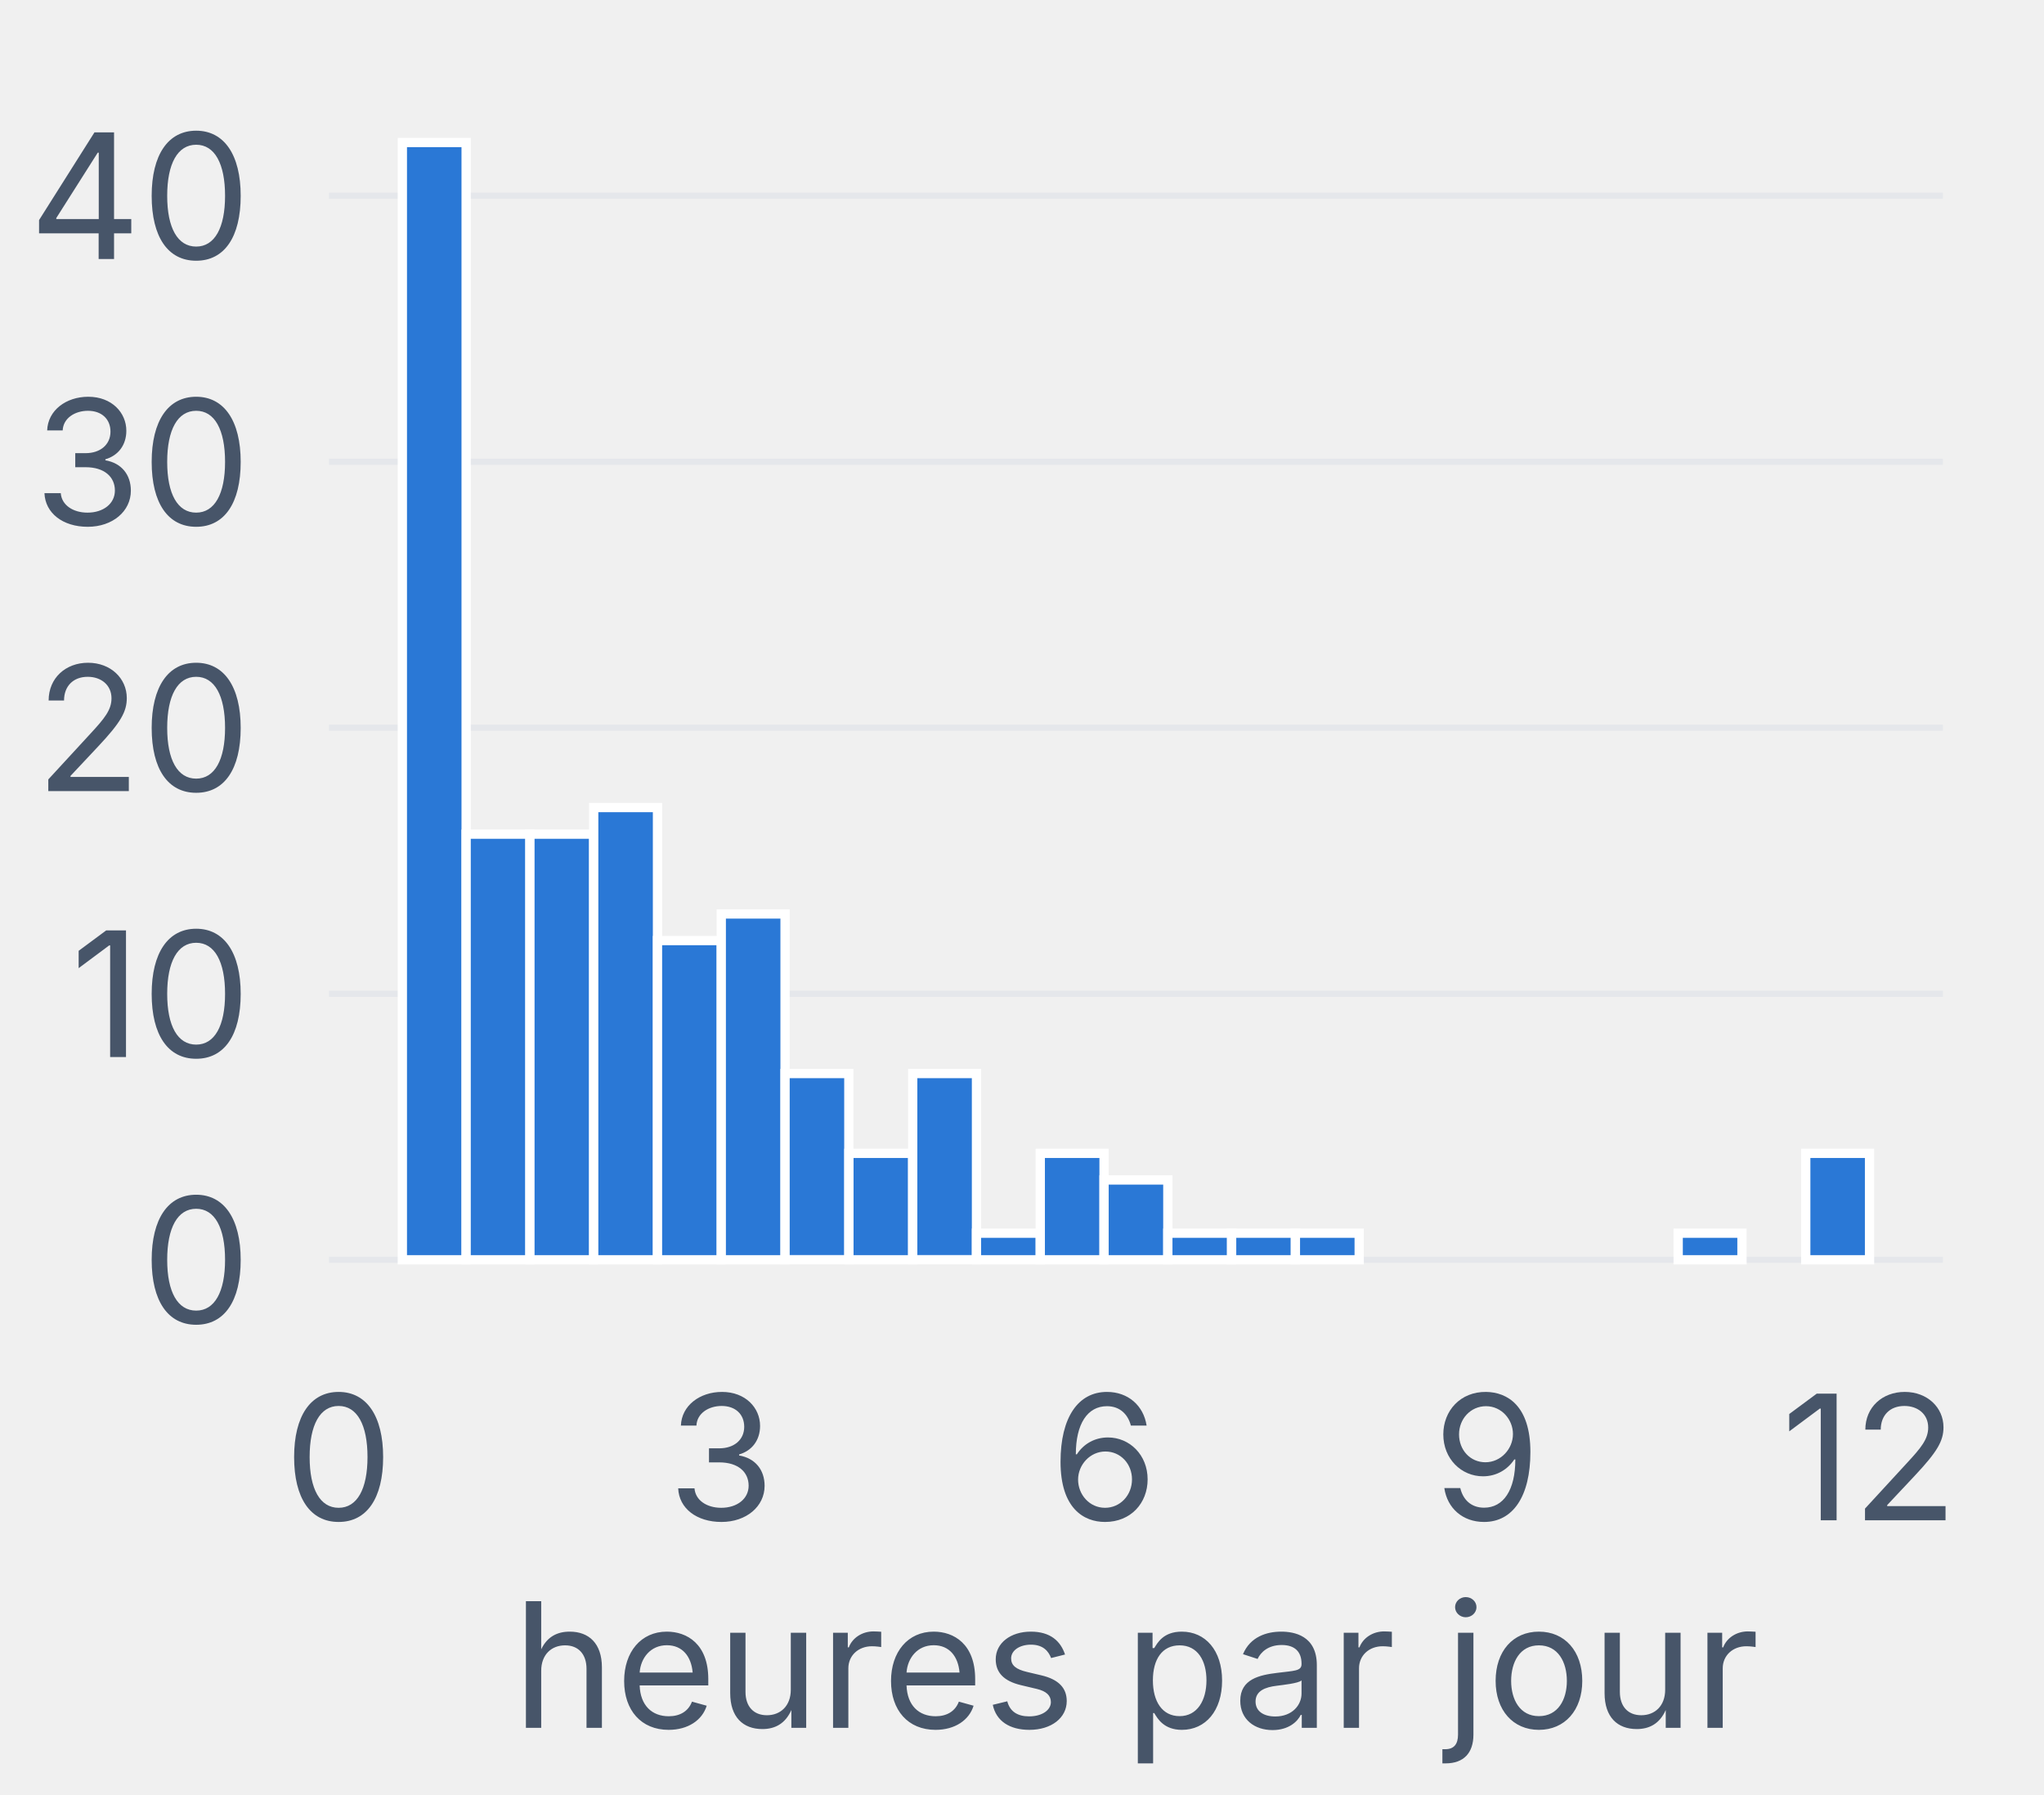
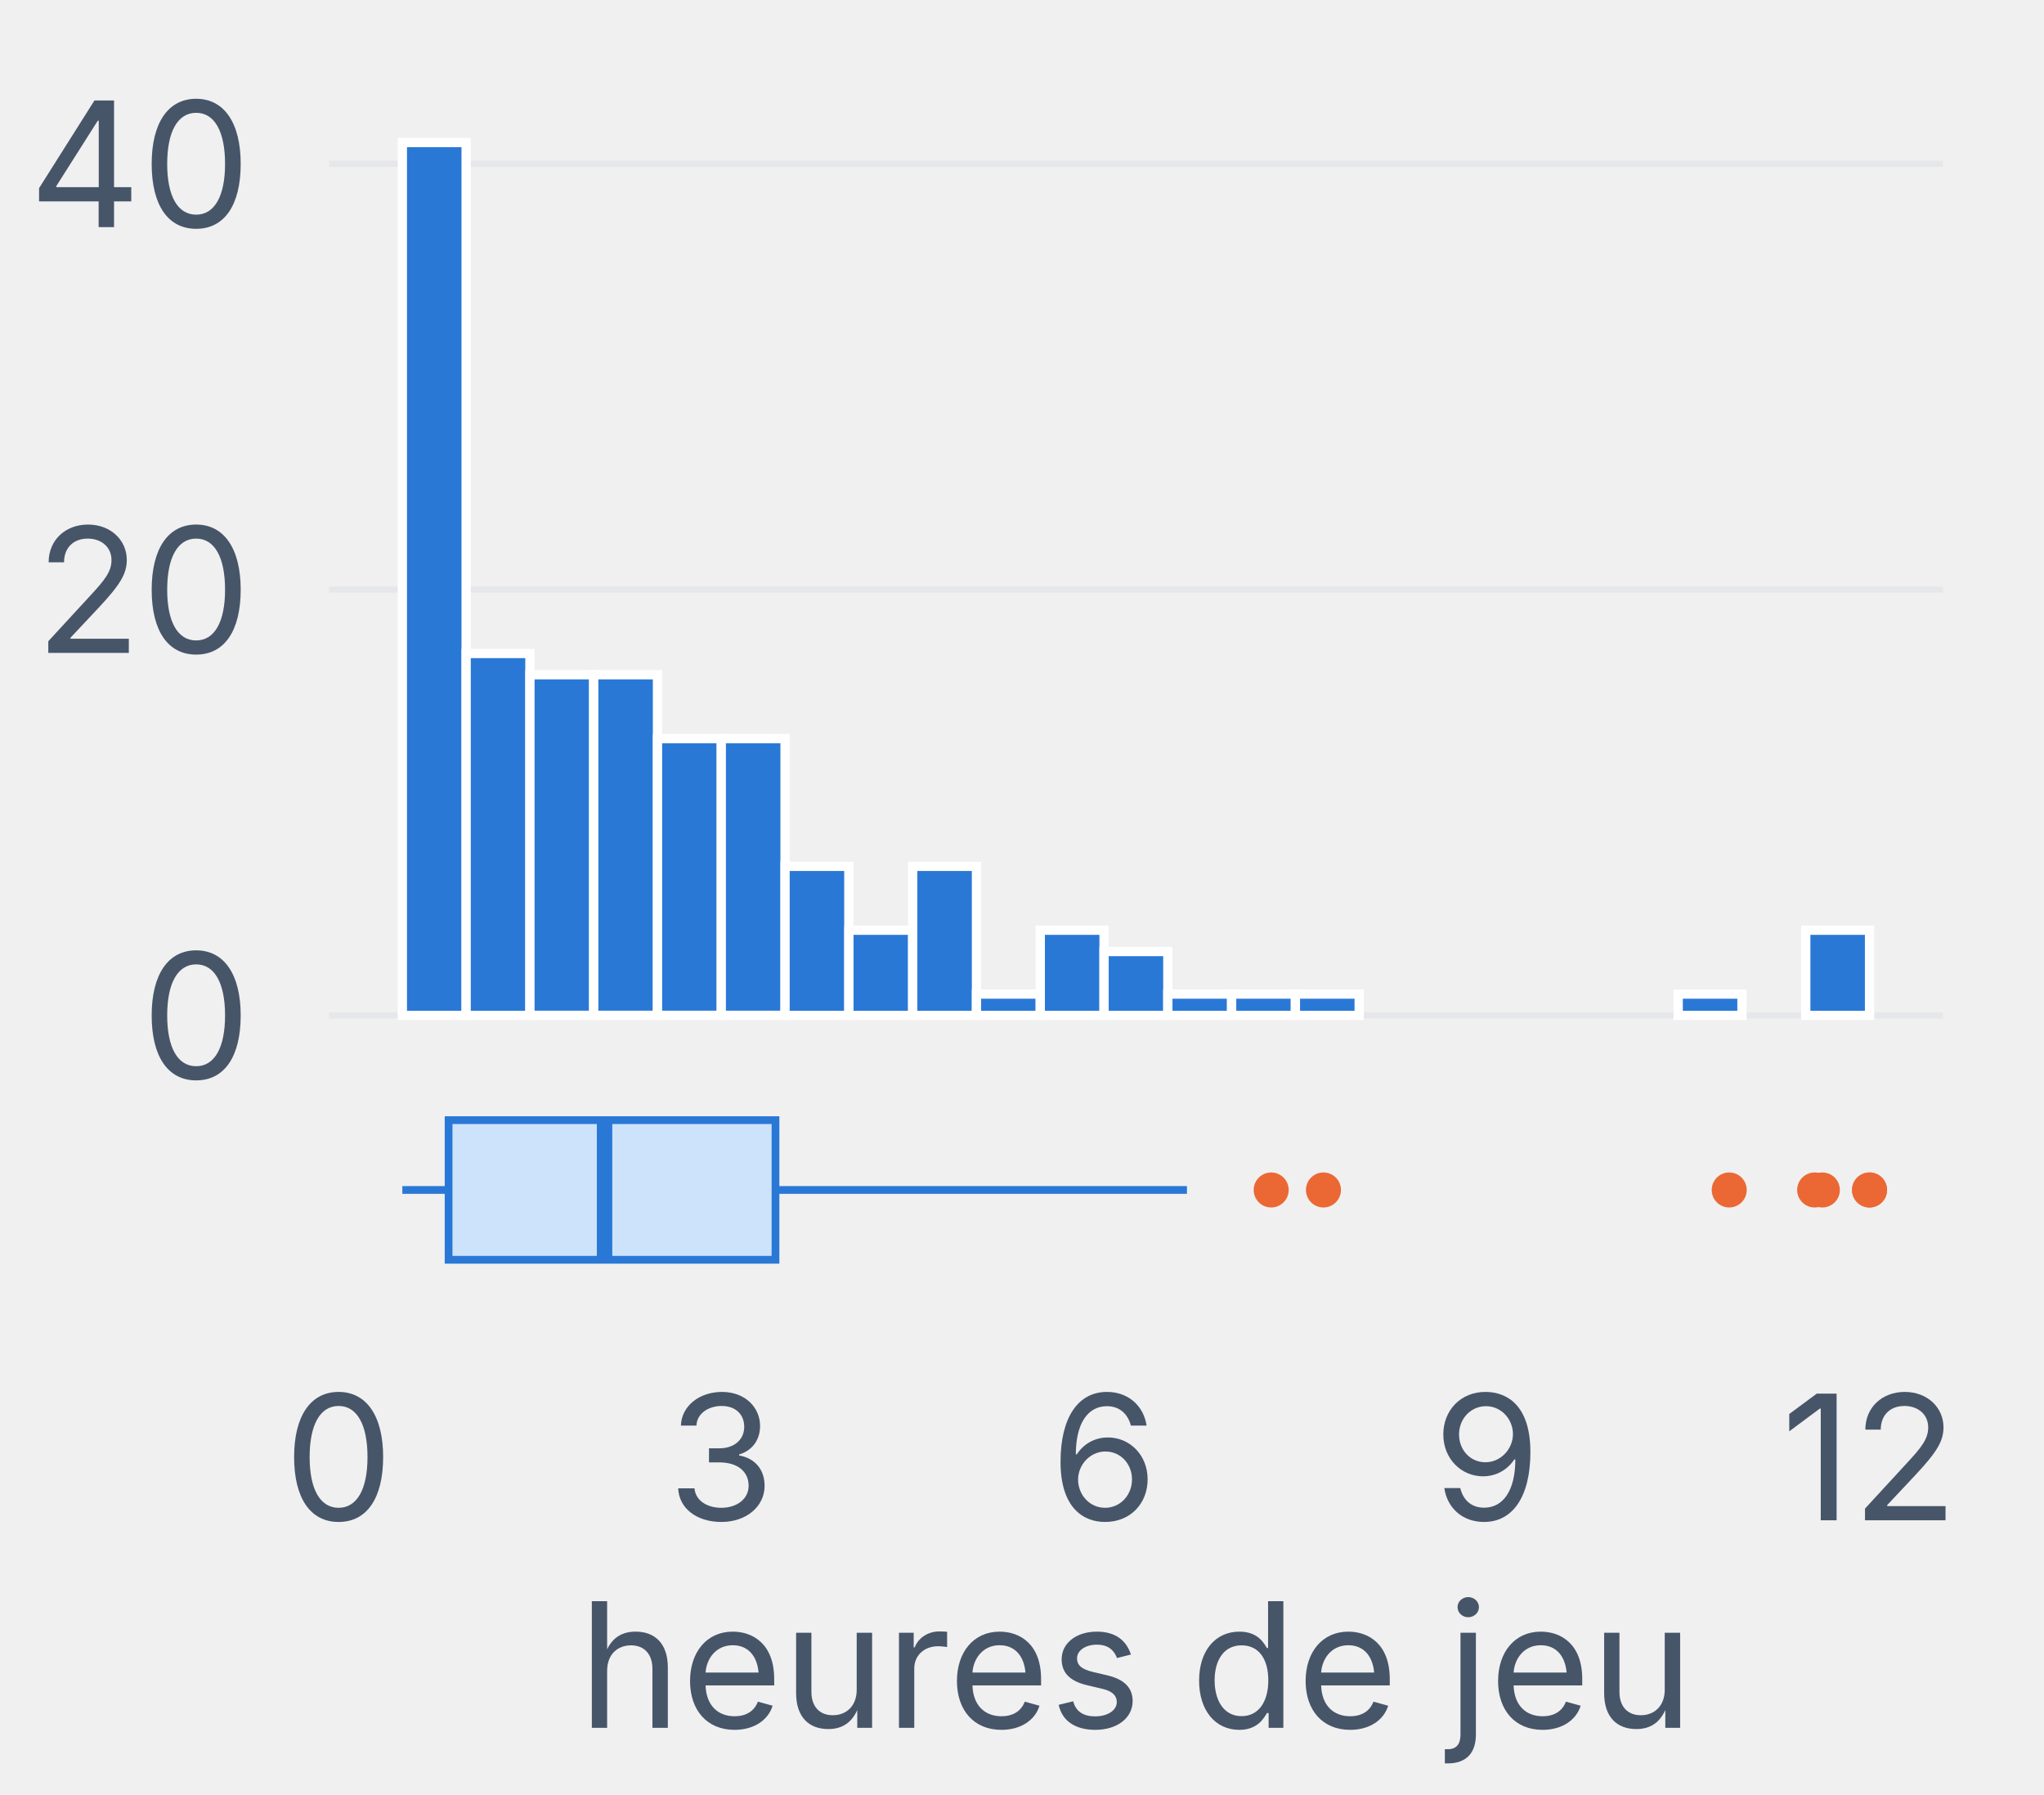
<svg xmlns="http://www.w3.org/2000/svg" class="svglite" width="282.00pt" height="247.50pt" viewBox="0 0 282.00 247.50">
  <defs>
    <style type="text/css">
    .svglite line, .svglite polyline, .svglite polygon, .svglite path, .svglite rect, .svglite circle {
      fill: none;
      stroke: #000000;
      stroke-linecap: round;
      stroke-linejoin: round;
      stroke-miterlimit: 10.00;
    }
    .svglite text {
      white-space: pre;
    }
  </style>
  </defs>
  <rect width="100%" height="100%" style="stroke: none; fill: none;" />
  <defs>
    <clipPath id="cpMC4wMHwyODIuMDB8MC4wMHwyNDcuNTA=">
      <rect x="0.00" y="0.00" width="282.00" height="247.50" />
    </clipPath>
  </defs>
  <g clip-path="url(#cpMC4wMHwyODIuMDB8MC4wMHwyNDcuNTA=)">
</g>
  <defs>
    <clipPath id="cpNDUuMzl8MjY4LjA1fDExLjk2fDE4MS40OA==">
      <rect x="45.39" y="11.96" width="222.66" height="169.52" />
    </clipPath>
  </defs>
  <g clip-path="url(#cpNDUuMzl8MjY4LjA1fDExLjk2fDE4MS40OA==)">
-     <polyline points="45.39,173.77 268.05,173.77 " style="stroke-width: 0.85; stroke: #E5E7EB; stroke-linecap: butt;" />
-     <polyline points="45.39,137.08 268.05,137.08 " style="stroke-width: 0.85; stroke: #E5E7EB; stroke-linecap: butt;" />
-     <polyline points="45.39,100.38 268.05,100.38 " style="stroke-width: 0.85; stroke: #E5E7EB; stroke-linecap: butt;" />
-     <polyline points="45.39,63.69 268.05,63.69 " style="stroke-width: 0.85; stroke: #E5E7EB; stroke-linecap: butt;" />
-     <polyline points="45.39,27.00 268.05,27.00 " style="stroke-width: 0.85; stroke: #E5E7EB; stroke-linecap: butt;" />
-     <rect x="55.51" y="19.66" width="8.80" height="154.11" style="stroke-width: 1.28; stroke: #FFFFFF; stroke-linecap: butt; stroke-linejoin: miter; fill: #2A78D6;" />
-     <rect x="64.31" y="115.06" width="8.80" height="58.71" style="stroke-width: 1.28; stroke: #FFFFFF; stroke-linecap: butt; stroke-linejoin: miter; fill: #2A78D6;" />
-     <rect x="73.11" y="115.06" width="8.80" height="58.71" style="stroke-width: 1.28; stroke: #FFFFFF; stroke-linecap: butt; stroke-linejoin: miter; fill: #2A78D6;" />
-     <rect x="81.91" y="111.39" width="8.80" height="62.38" style="stroke-width: 1.28; stroke: #FFFFFF; stroke-linecap: butt; stroke-linejoin: miter; fill: #2A78D6;" />
-     <rect x="90.71" y="129.74" width="8.80" height="44.03" style="stroke-width: 1.28; stroke: #FFFFFF; stroke-linecap: butt; stroke-linejoin: miter; fill: #2A78D6;" />
-     <rect x="99.51" y="126.07" width="8.80" height="47.70" style="stroke-width: 1.28; stroke: #FFFFFF; stroke-linecap: butt; stroke-linejoin: miter; fill: #2A78D6;" />
-     <rect x="108.31" y="148.08" width="8.80" height="25.68" style="stroke-width: 1.28; stroke: #FFFFFF; stroke-linecap: butt; stroke-linejoin: miter; fill: #2A78D6;" />
-     <rect x="117.12" y="159.09" width="8.80" height="14.68" style="stroke-width: 1.28; stroke: #FFFFFF; stroke-linecap: butt; stroke-linejoin: miter; fill: #2A78D6;" />
-     <rect x="125.92" y="148.08" width="8.80" height="25.68" style="stroke-width: 1.28; stroke: #FFFFFF; stroke-linecap: butt; stroke-linejoin: miter; fill: #2A78D6;" />
-     <rect x="134.72" y="170.10" width="8.80" height="3.67" style="stroke-width: 1.28; stroke: #FFFFFF; stroke-linecap: butt; stroke-linejoin: miter; fill: #2A78D6;" />
-     <rect x="143.52" y="159.09" width="8.80" height="14.68" style="stroke-width: 1.28; stroke: #FFFFFF; stroke-linecap: butt; stroke-linejoin: miter; fill: #2A78D6;" />
-     <rect x="152.32" y="162.76" width="8.80" height="11.01" style="stroke-width: 1.28; stroke: #FFFFFF; stroke-linecap: butt; stroke-linejoin: miter; fill: #2A78D6;" />
-     <rect x="161.12" y="170.10" width="8.80" height="3.67" style="stroke-width: 1.28; stroke: #FFFFFF; stroke-linecap: butt; stroke-linejoin: miter; fill: #2A78D6;" />
-     <rect x="169.92" y="170.10" width="8.80" height="3.67" style="stroke-width: 1.28; stroke: #FFFFFF; stroke-linecap: butt; stroke-linejoin: miter; fill: #2A78D6;" />
-     <rect x="178.72" y="170.10" width="8.80" height="3.67" style="stroke-width: 1.28; stroke: #FFFFFF; stroke-linecap: butt; stroke-linejoin: miter; fill: #2A78D6;" />
-     <rect x="187.52" y="173.77" width="8.80" height="0.00" style="stroke-width: 1.28; stroke: #FFFFFF; stroke-linecap: butt; stroke-linejoin: miter; fill: #2A78D6;" />
-     <rect x="196.32" y="173.77" width="8.80" height="0.00" style="stroke-width: 1.28; stroke: #FFFFFF; stroke-linecap: butt; stroke-linejoin: miter; fill: #2A78D6;" />
-     <rect x="205.13" y="173.77" width="8.80" height="0.00" style="stroke-width: 1.28; stroke: #FFFFFF; stroke-linecap: butt; stroke-linejoin: miter; fill: #2A78D6;" />
-     <rect x="213.93" y="173.77" width="8.80" height="0.00" style="stroke-width: 1.28; stroke: #FFFFFF; stroke-linecap: butt; stroke-linejoin: miter; fill: #2A78D6;" />
-     <rect x="222.73" y="173.77" width="8.80" height="0.00" style="stroke-width: 1.28; stroke: #FFFFFF; stroke-linecap: butt; stroke-linejoin: miter; fill: #2A78D6;" />
-     <rect x="231.53" y="170.10" width="8.80" height="3.67" style="stroke-width: 1.28; stroke: #FFFFFF; stroke-linecap: butt; stroke-linejoin: miter; fill: #2A78D6;" />
-     <rect x="240.33" y="173.77" width="8.80" height="0.00" style="stroke-width: 1.28; stroke: #FFFFFF; stroke-linecap: butt; stroke-linejoin: miter; fill: #2A78D6;" />
-     <rect x="249.13" y="159.09" width="8.80" height="14.68" style="stroke-width: 1.28; stroke: #FFFFFF; stroke-linecap: butt; stroke-linejoin: miter; fill: #2A78D6;" />
+     <polyline points="45.39,140.06 268.05,140.06 " style="stroke-width: 0.85; stroke: #E5E7EB; stroke-linecap: butt;" />
+     <polyline points="45.39,81.33 268.05,81.33 " style="stroke-width: 0.85; stroke: #E5E7EB; stroke-linecap: butt;" />
+     <polyline points="45.39,22.60 268.05,22.60 " style="stroke-width: 0.85; stroke: #E5E7EB; stroke-linecap: butt;" />
+     <rect x="55.51" y="19.66" width="8.80" height="120.40" style="stroke-width: 1.28; stroke: #FFFFFF; stroke-linecap: butt; stroke-linejoin: miter; fill: #2A78D6;" />
+     <rect x="64.31" y="90.14" width="8.80" height="49.92" style="stroke-width: 1.28; stroke: #FFFFFF; stroke-linecap: butt; stroke-linejoin: miter; fill: #2A78D6;" />
+     <rect x="73.11" y="93.07" width="8.80" height="46.98" style="stroke-width: 1.28; stroke: #FFFFFF; stroke-linecap: butt; stroke-linejoin: miter; fill: #2A78D6;" />
+     <rect x="81.91" y="93.07" width="8.80" height="46.98" style="stroke-width: 1.28; stroke: #FFFFFF; stroke-linecap: butt; stroke-linejoin: miter; fill: #2A78D6;" />
+     <rect x="90.71" y="101.88" width="8.80" height="38.17" style="stroke-width: 1.28; stroke: #FFFFFF; stroke-linecap: butt; stroke-linejoin: miter; fill: #2A78D6;" />
+     <rect x="99.51" y="101.88" width="8.80" height="38.17" style="stroke-width: 1.28; stroke: #FFFFFF; stroke-linecap: butt; stroke-linejoin: miter; fill: #2A78D6;" />
+     <rect x="108.31" y="119.50" width="8.80" height="20.56" style="stroke-width: 1.28; stroke: #FFFFFF; stroke-linecap: butt; stroke-linejoin: miter; fill: #2A78D6;" />
+     <rect x="117.12" y="128.31" width="8.80" height="11.75" style="stroke-width: 1.28; stroke: #FFFFFF; stroke-linecap: butt; stroke-linejoin: miter; fill: #2A78D6;" />
+     <rect x="125.92" y="119.50" width="8.80" height="20.56" style="stroke-width: 1.28; stroke: #FFFFFF; stroke-linecap: butt; stroke-linejoin: miter; fill: #2A78D6;" />
+     <rect x="134.72" y="137.12" width="8.80" height="2.94" style="stroke-width: 1.28; stroke: #FFFFFF; stroke-linecap: butt; stroke-linejoin: miter; fill: #2A78D6;" />
+     <rect x="143.52" y="128.31" width="8.80" height="11.75" style="stroke-width: 1.28; stroke: #FFFFFF; stroke-linecap: butt; stroke-linejoin: miter; fill: #2A78D6;" />
+     <rect x="152.32" y="131.25" width="8.80" height="8.81" style="stroke-width: 1.28; stroke: #FFFFFF; stroke-linecap: butt; stroke-linejoin: miter; fill: #2A78D6;" />
+     <rect x="161.12" y="137.12" width="8.80" height="2.94" style="stroke-width: 1.28; stroke: #FFFFFF; stroke-linecap: butt; stroke-linejoin: miter; fill: #2A78D6;" />
+     <rect x="169.92" y="137.12" width="8.80" height="2.94" style="stroke-width: 1.28; stroke: #FFFFFF; stroke-linecap: butt; stroke-linejoin: miter; fill: #2A78D6;" />
+     <rect x="178.72" y="137.12" width="8.80" height="2.94" style="stroke-width: 1.28; stroke: #FFFFFF; stroke-linecap: butt; stroke-linejoin: miter; fill: #2A78D6;" />
+     <rect x="187.52" y="140.06" width="8.80" height="0.00" style="stroke-width: 1.28; stroke: #FFFFFF; stroke-linecap: butt; stroke-linejoin: miter; fill: #2A78D6;" />
+     <rect x="196.32" y="140.06" width="8.80" height="0.00" style="stroke-width: 1.28; stroke: #FFFFFF; stroke-linecap: butt; stroke-linejoin: miter; fill: #2A78D6;" />
+     <rect x="205.13" y="140.06" width="8.80" height="0.00" style="stroke-width: 1.28; stroke: #FFFFFF; stroke-linecap: butt; stroke-linejoin: miter; fill: #2A78D6;" />
+     <rect x="213.93" y="140.06" width="8.80" height="0.00" style="stroke-width: 1.28; stroke: #FFFFFF; stroke-linecap: butt; stroke-linejoin: miter; fill: #2A78D6;" />
+     <rect x="222.73" y="140.06" width="8.80" height="0.00" style="stroke-width: 1.28; stroke: #FFFFFF; stroke-linecap: butt; stroke-linejoin: miter; fill: #2A78D6;" />
+     <rect x="231.53" y="137.12" width="8.80" height="2.94" style="stroke-width: 1.28; stroke: #FFFFFF; stroke-linecap: butt; stroke-linejoin: miter; fill: #2A78D6;" />
+     <rect x="240.33" y="140.06" width="8.80" height="0.00" style="stroke-width: 1.28; stroke: #FFFFFF; stroke-linecap: butt; stroke-linejoin: miter; fill: #2A78D6;" />
+     <rect x="249.13" y="128.31" width="8.80" height="11.75" style="stroke-width: 1.28; stroke: #FFFFFF; stroke-linecap: butt; stroke-linejoin: miter; fill: #2A78D6;" />
+     <circle cx="182.59" cy="164.14" r="2.06" style="stroke-width: 0.71; stroke: #EB6834; fill: #EB6834;" />
+     <circle cx="257.93" cy="164.14" r="2.06" style="stroke-width: 0.71; stroke: #EB6834; fill: #EB6834;" />
+     <circle cx="250.36" cy="164.14" r="2.06" style="stroke-width: 0.71; stroke: #EB6834; fill: #EB6834;" />
+     <circle cx="238.57" cy="164.14" r="2.06" style="stroke-width: 0.71; stroke: #EB6834; fill: #EB6834;" />
+     <circle cx="251.42" cy="164.14" r="2.06" style="stroke-width: 0.71; stroke: #EB6834; fill: #EB6834;" />
+     <circle cx="257.93" cy="164.14" r="2.06" style="stroke-width: 0.71; stroke: #EB6834; fill: #EB6834;" />
+     <circle cx="175.38" cy="164.14" r="2.06" style="stroke-width: 0.71; stroke: #EB6834; fill: #EB6834;" />
+     <line x1="106.99" y1="164.14" x2="163.76" y2="164.14" style="stroke-width: 1.07; stroke: #2A78D6; stroke-linecap: butt;" />
+     <line x1="61.89" y1="164.14" x2="55.51" y2="164.14" style="stroke-width: 1.07; stroke: #2A78D6; stroke-linecap: butt;" />
+     <polygon points="106.99,173.77 61.89,173.77 61.89,154.51 106.99,154.51 106.99,173.77 " style="stroke-width: 1.07; stroke: #2A78D6; stroke-linecap: butt; stroke-linejoin: miter; fill: #CDE2FB;" />
+     <line x1="83.41" y1="173.77" x2="83.41" y2="154.51" style="stroke-width: 2.13; stroke: #2A78D6; stroke-linecap: butt; stroke-linejoin: miter;" />
  </g>
  <g clip-path="url(#cpMC4wMHwyODIuMDB8MC4wMHwyNDcuNTA=)">
-     <text x="34.63" y="182.50" text-anchor="end" style="font-size: 24.00px;fill: #475569; font-family: &quot;Inter&quot;;" textLength="15.14px" lengthAdjust="spacingAndGlyphs">0</text>
-     <text x="34.63" y="145.81" text-anchor="end" style="font-size: 24.00px;fill: #475569; font-family: &quot;Inter&quot;;" textLength="24.90px" lengthAdjust="spacingAndGlyphs">10</text>
-     <text x="34.63" y="109.12" text-anchor="end" style="font-size: 24.00px;fill: #475569; font-family: &quot;Inter&quot;;" textLength="29.78px" lengthAdjust="spacingAndGlyphs">20</text>
-     <text x="34.63" y="72.43" text-anchor="end" style="font-size: 24.00px;fill: #475569; font-family: &quot;Inter&quot;;" textLength="29.97px" lengthAdjust="spacingAndGlyphs">30</text>
-     <text x="34.63" y="35.73" text-anchor="end" style="font-size: 24.00px;fill: #475569; font-family: &quot;Inter&quot;;" textLength="30.64px" lengthAdjust="spacingAndGlyphs">40</text>
+     <text x="34.63" y="148.79" text-anchor="end" style="font-size: 24.00px;fill: #475569; font-family: &quot;Inter&quot;;" textLength="15.14px" lengthAdjust="spacingAndGlyphs">0</text>
+     <text x="34.63" y="90.06" text-anchor="end" style="font-size: 24.00px;fill: #475569; font-family: &quot;Inter&quot;;" textLength="29.78px" lengthAdjust="spacingAndGlyphs">20</text>
+     <text x="34.63" y="31.33" text-anchor="end" style="font-size: 24.00px;fill: #475569; font-family: &quot;Inter&quot;;" textLength="30.64px" lengthAdjust="spacingAndGlyphs">40</text>
    <text x="46.71" y="209.70" text-anchor="middle" style="font-size: 24.00px;fill: #475569; font-family: &quot;Inter&quot;;" textLength="15.14px" lengthAdjust="spacingAndGlyphs">0</text>
    <text x="99.51" y="209.70" text-anchor="middle" style="font-size: 24.00px;fill: #475569; font-family: &quot;Inter&quot;;" textLength="14.82px" lengthAdjust="spacingAndGlyphs">3</text>
    <text x="152.32" y="209.70" text-anchor="middle" style="font-size: 24.00px;fill: #475569; font-family: &quot;Inter&quot;;" textLength="14.88px" lengthAdjust="spacingAndGlyphs">6</text>
    <text x="205.13" y="209.70" text-anchor="middle" style="font-size: 24.00px;fill: #475569; font-family: &quot;Inter&quot;;" textLength="14.88px" lengthAdjust="spacingAndGlyphs">9</text>
    <text x="257.93" y="209.70" text-anchor="middle" style="font-size: 24.00px;fill: #475569; font-family: &quot;Inter&quot;;" textLength="24.40px" lengthAdjust="spacingAndGlyphs">12</text>
-     <text x="156.72" y="238.33" text-anchor="middle" style="font-size: 24.00px;fill: #475569; font-family: &quot;Inter&quot;;" textLength="172.21px" lengthAdjust="spacingAndGlyphs">heures par jour</text>
+     <text x="156.72" y="238.33" text-anchor="middle" style="font-size: 24.00px;fill: #475569; font-family: &quot;Inter&quot;;" textLength="154.25px" lengthAdjust="spacingAndGlyphs">heures de jeu</text>
  </g>
</svg>
